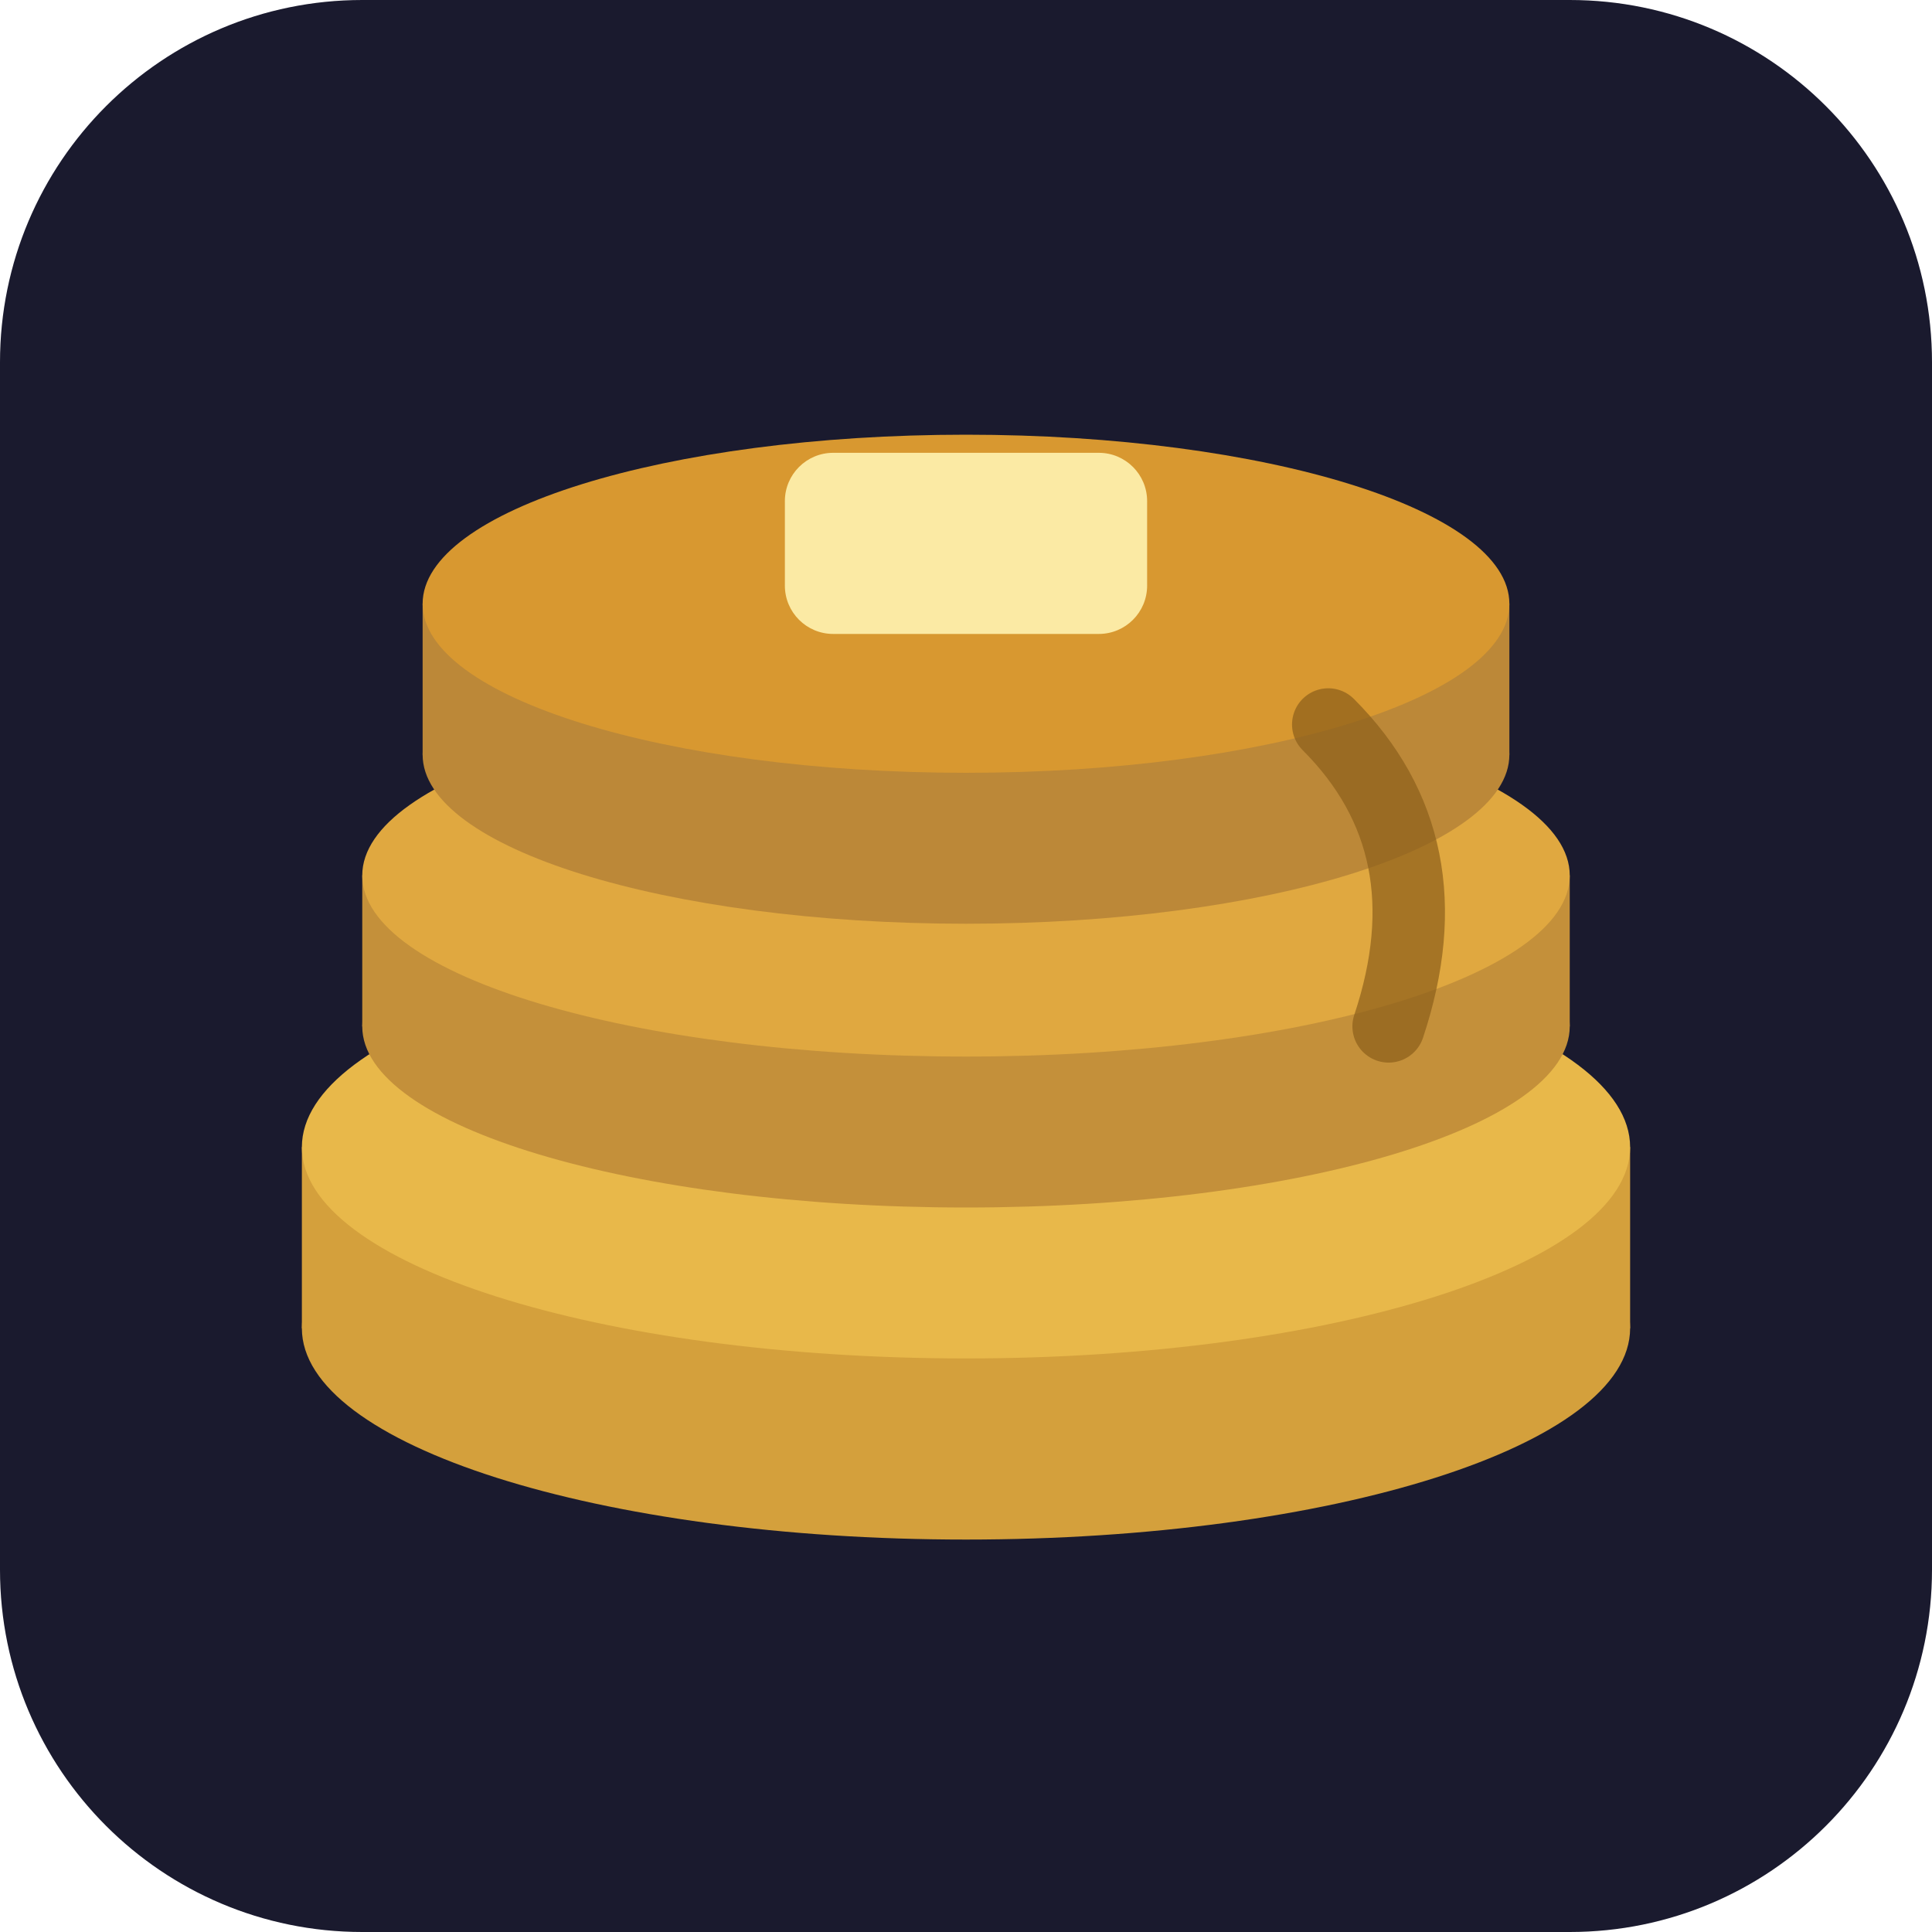
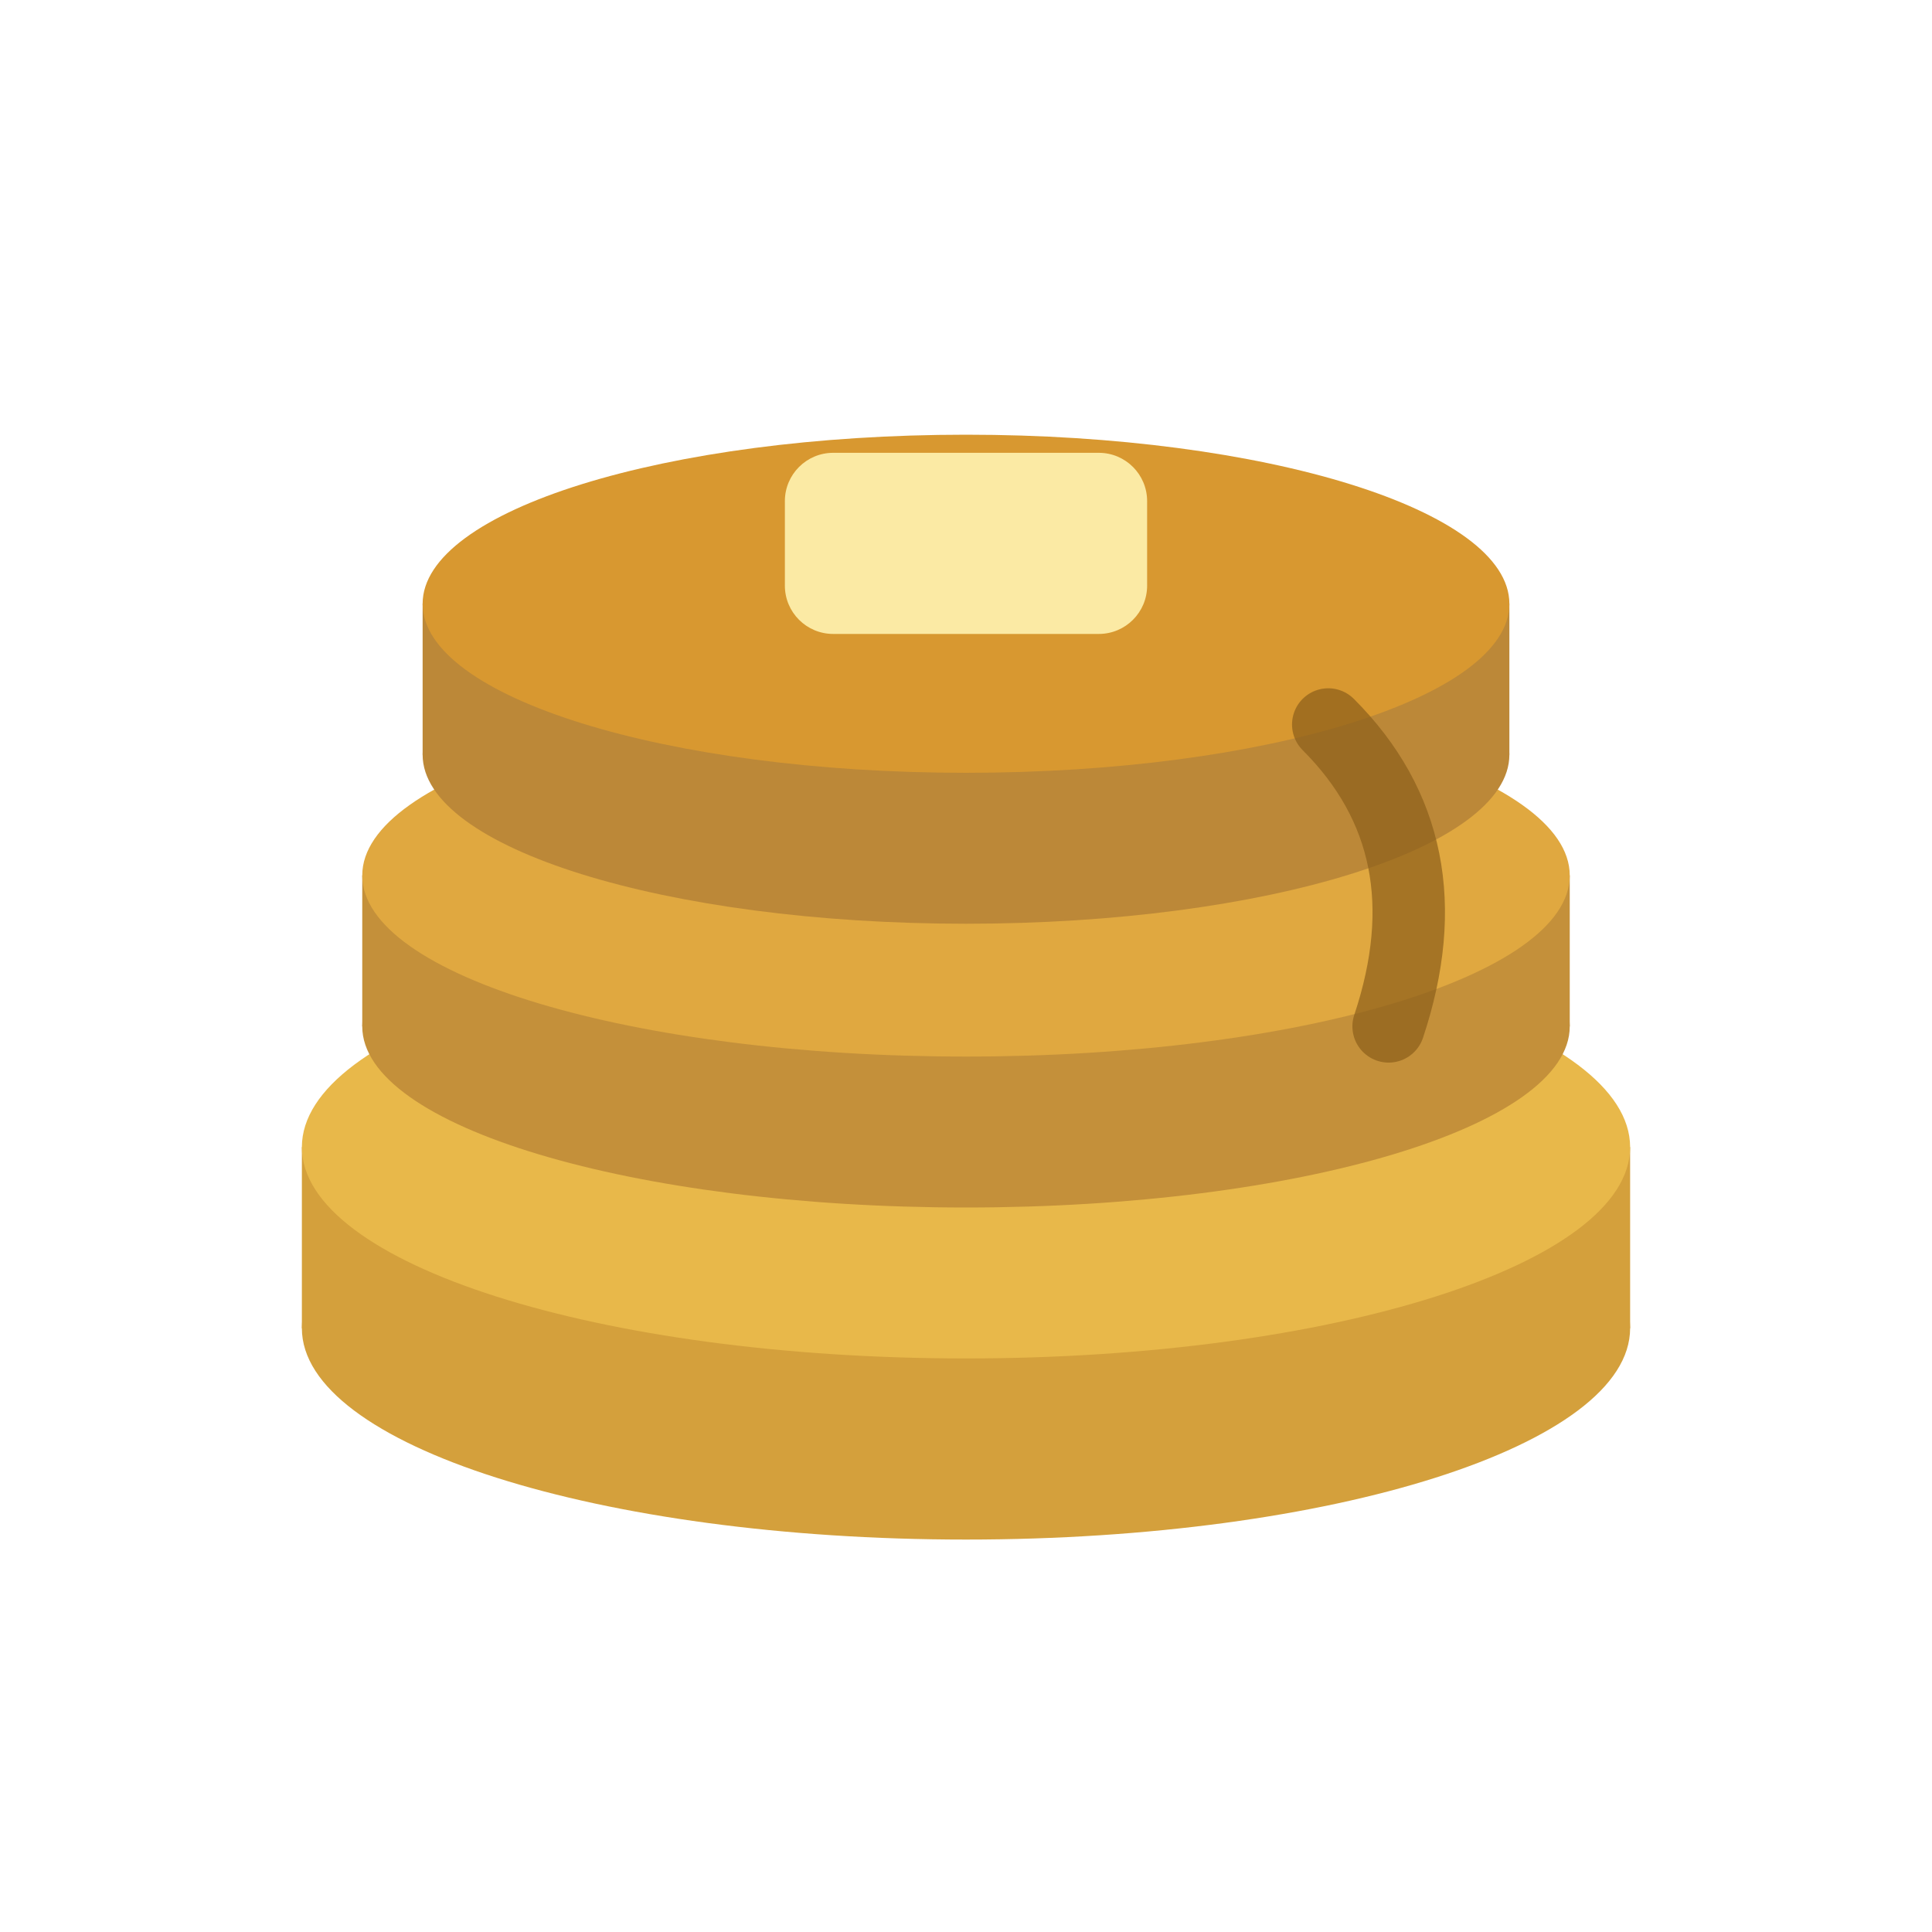
<svg xmlns="http://www.w3.org/2000/svg" viewBox="0 0 32 32">
-   <rect width="32" height="32" rx="6" fill="#1a1a2e" />
  <ellipse cx="16" cy="22" rx="11" ry="3.5" fill="#d4a03c" />
  <rect x="5" y="19" width="22" height="3" fill="#d4a03c" />
  <ellipse cx="16" cy="19" rx="11" ry="3.5" fill="#e8b84a" />
  <ellipse cx="16" cy="17" rx="10" ry="3" fill="#c4903a" />
  <rect x="6" y="14.5" width="20" height="2.5" fill="#c4903a" />
  <ellipse cx="16" cy="14.5" rx="10" ry="3" fill="#e0a840" />
  <ellipse cx="16" cy="12.5" rx="9" ry="2.8" fill="#bc8838" />
  <rect x="7" y="10" width="18" height="2.5" fill="#bc8838" />
  <ellipse cx="16" cy="10" rx="9" ry="2.8" fill="#d89830" />
  <rect x="13" y="7.5" width="6" height="3" rx="0.8" fill="#fff3b0" opacity="0.9" />
  <path d="M22 12 Q24 14 23 17" stroke="#8b5e1a" stroke-width="1.2" fill="none" stroke-linecap="round" opacity="0.7" />
</svg>
